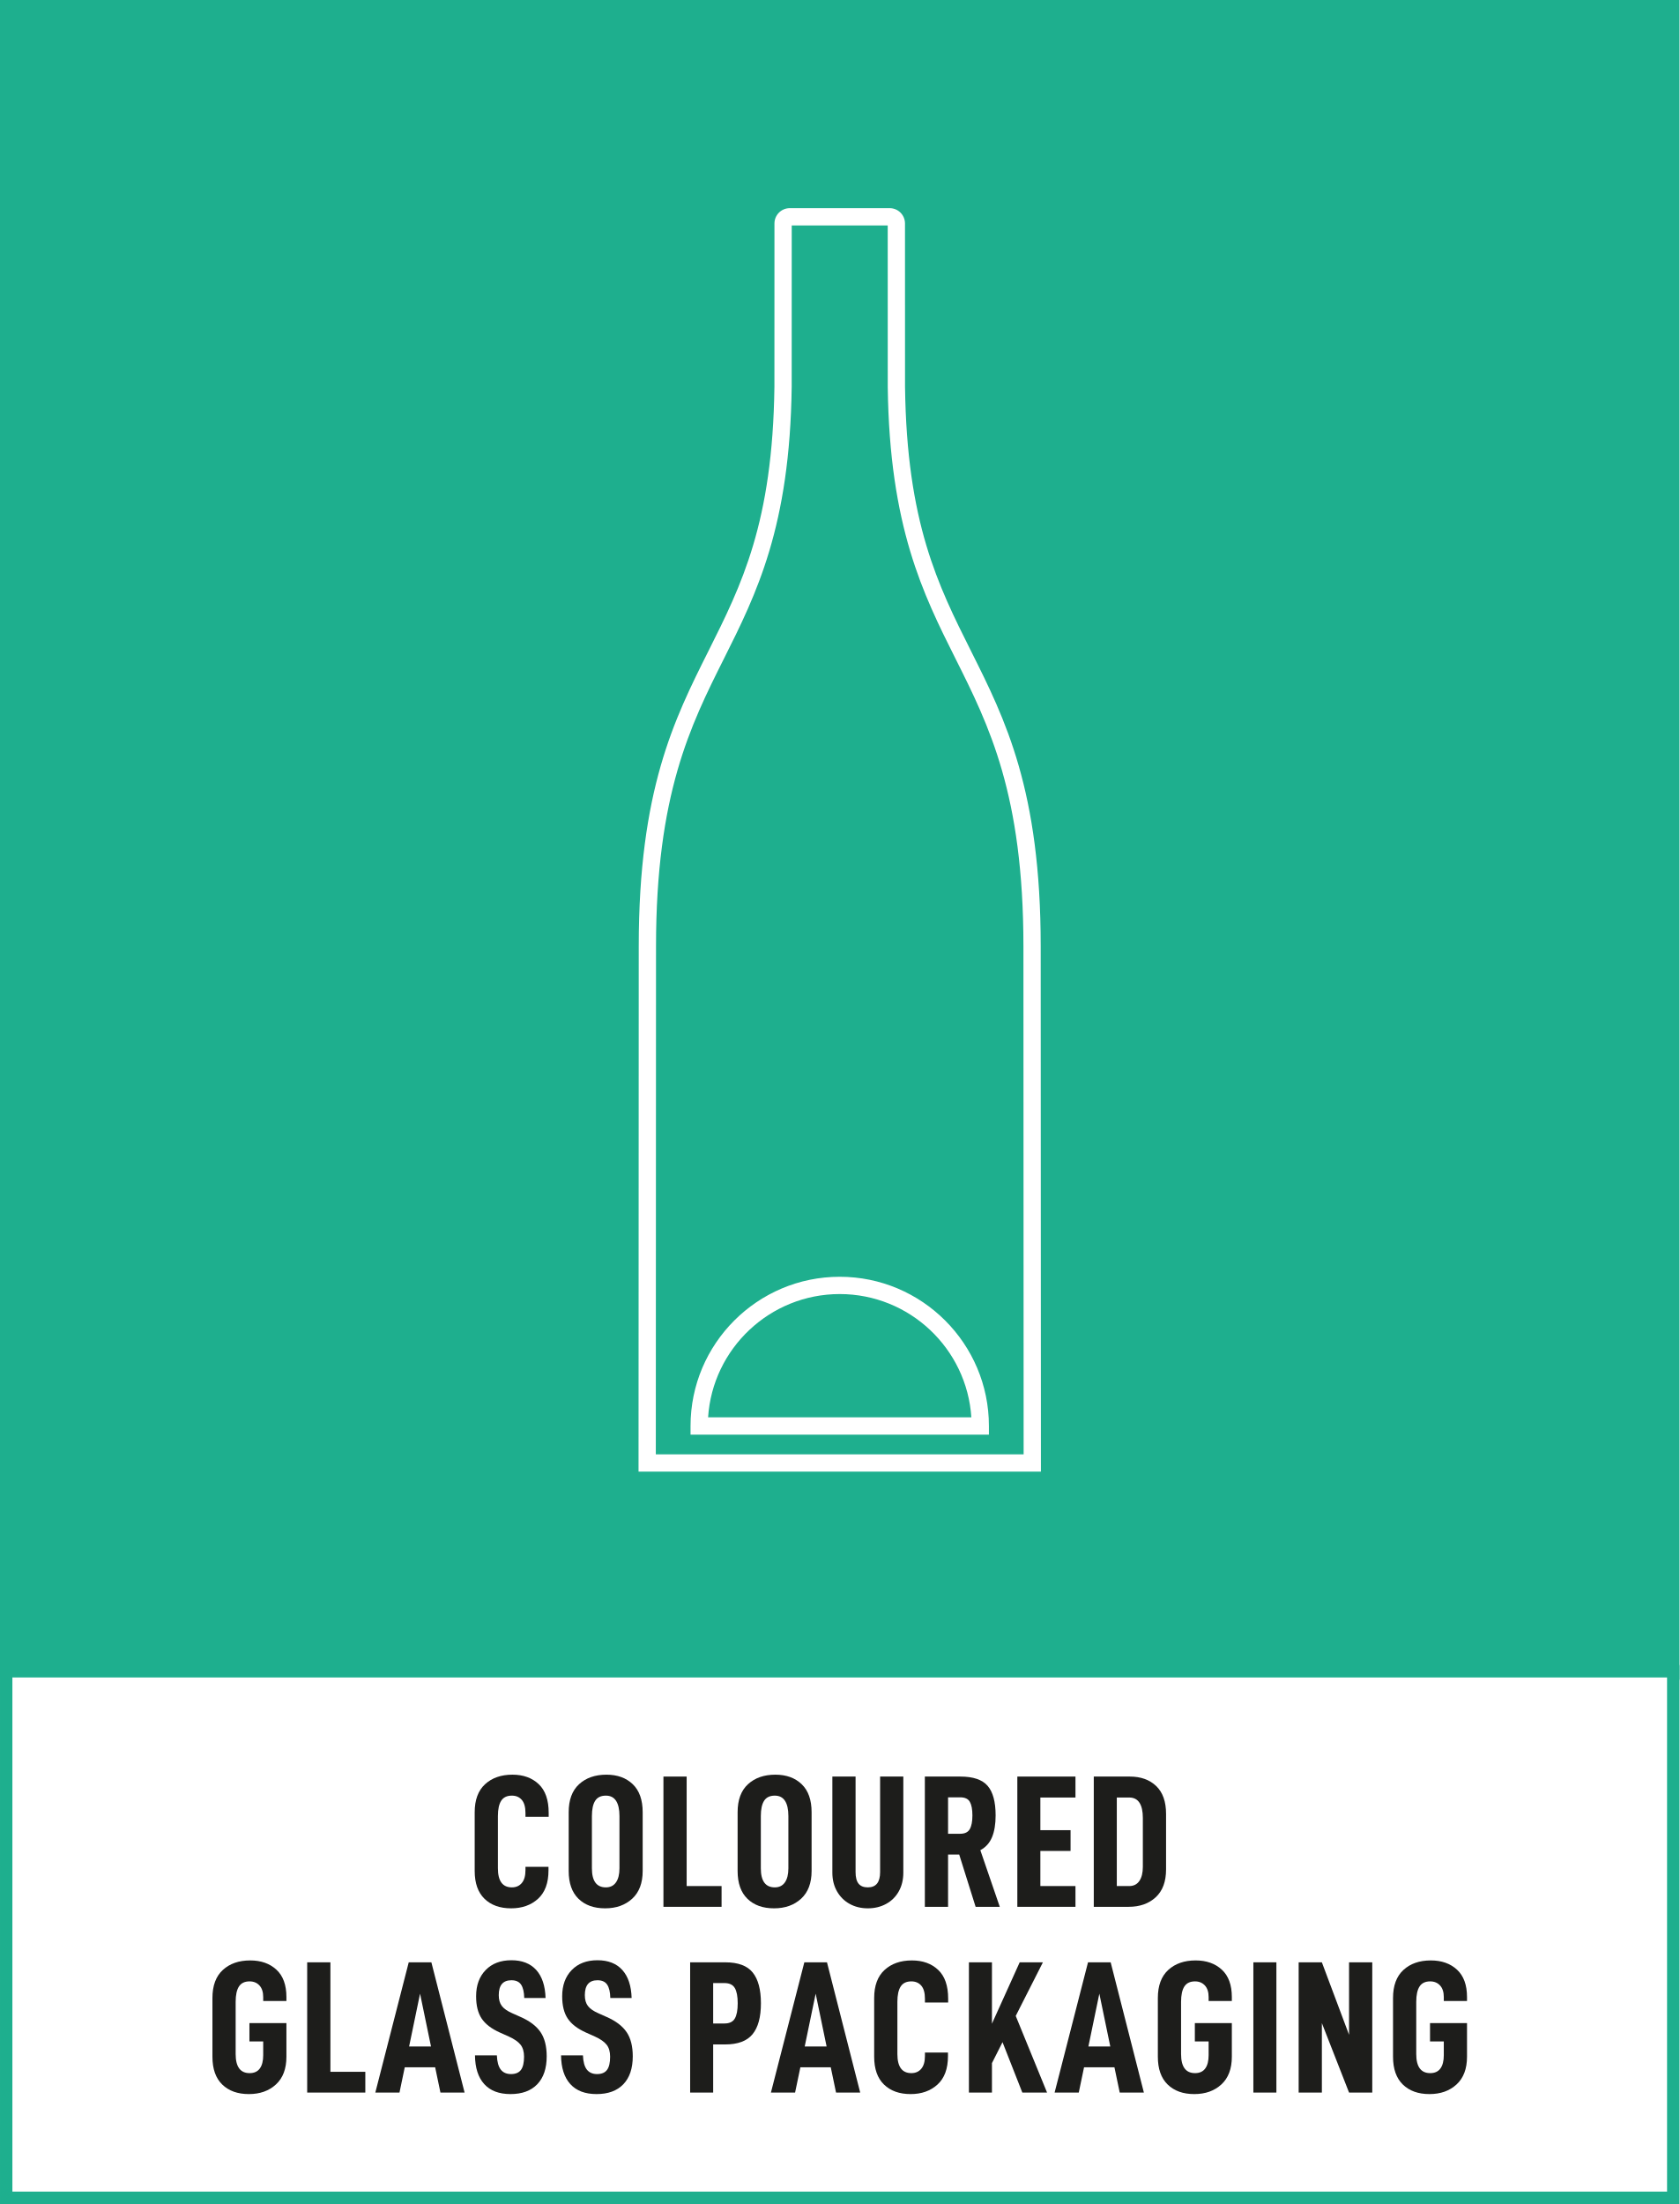
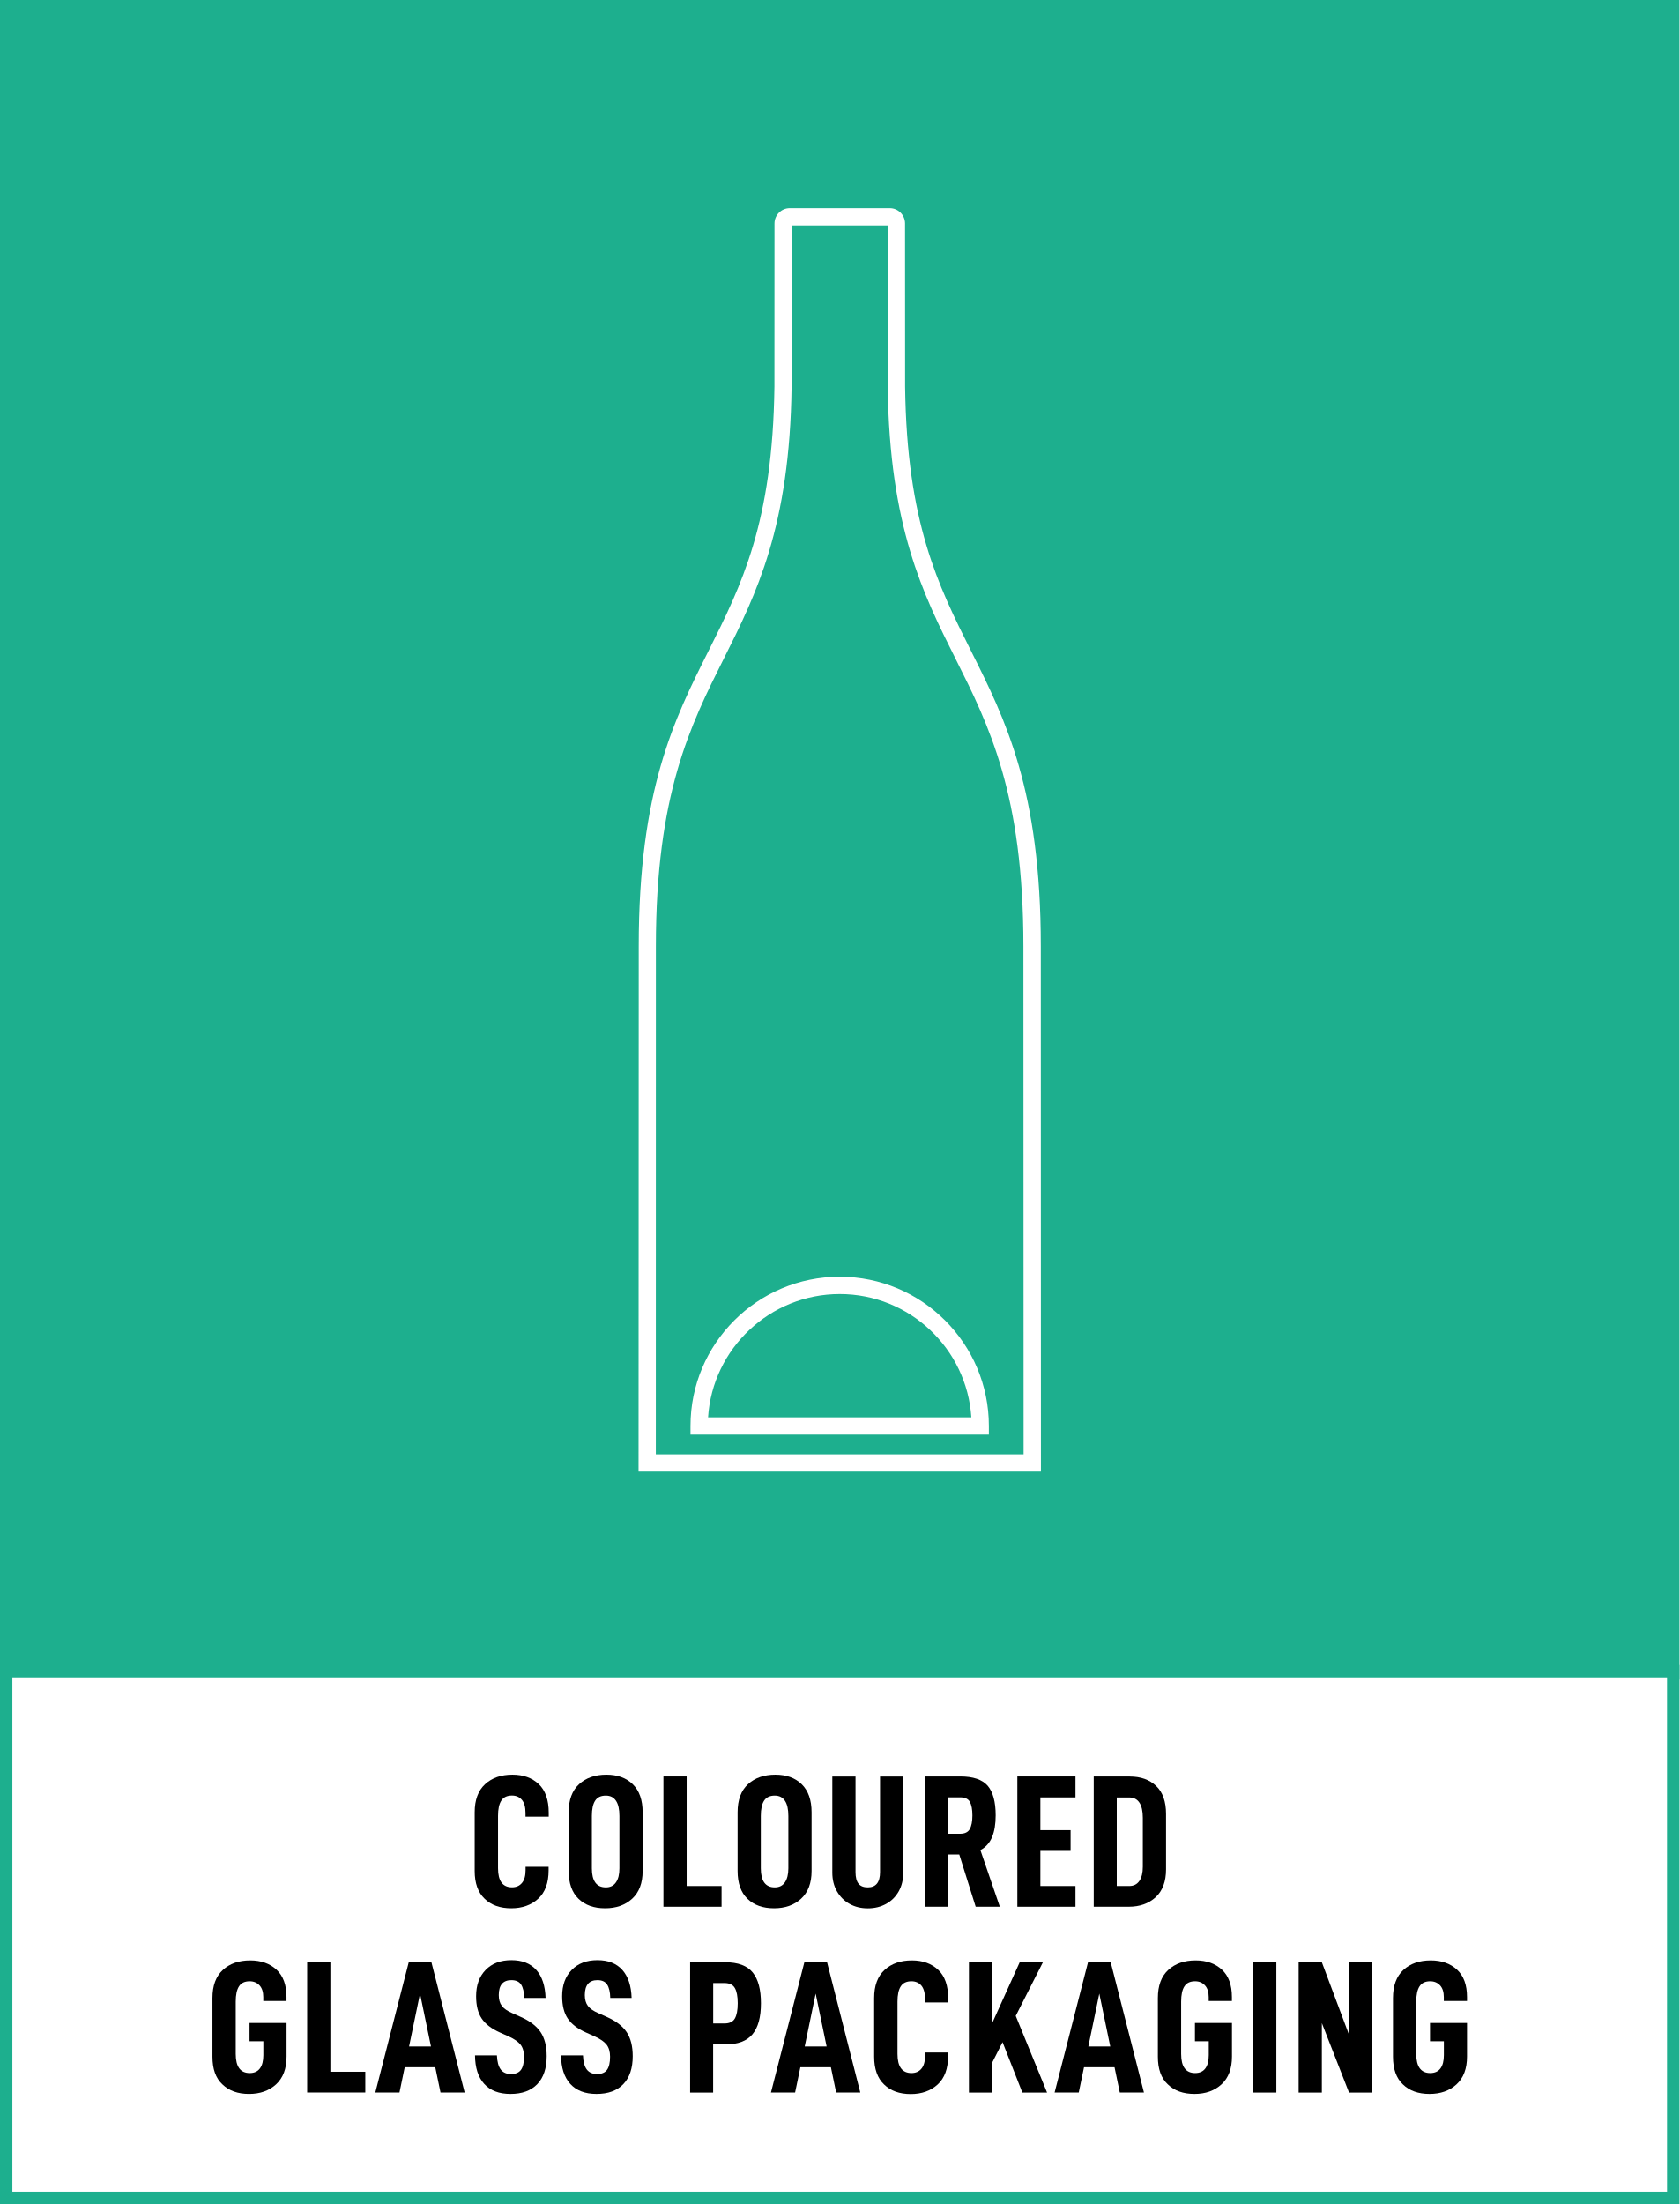
- <svg xmlns="http://www.w3.org/2000/svg" version="1.1" id="svg2" xml:space="preserve" width="361.721" height="474.607" viewBox="0 0 361.721 474.607">
-   <defs id="defs6">
-     <clipPath clipPathUnits="userSpaceOnUse" id="clipPath26">
-       <path d="M 0,355.955 H 271.291 V 0 H 0 Z" id="path24" />
-     </clipPath>
-     <clipPath clipPathUnits="userSpaceOnUse" id="clipPath120">
-       <path d="M 0,355.955 H 271.291 V 0 H 0 Z" id="path118" />
-     </clipPath>
-   </defs>
-   <g id="g10" transform="matrix(1.333333,0,0,-1.333333,0,474.6067)">
-     <path d="M 1,85.663 H 270.291 V 354.955 H 1 Z" style="fill:#1eaf8e;fill-opacity:1;fill-rule:nonzero;stroke:none" id="path12" />
-     <path d="M 0,84.664 H 271.291 V 355.956 L 0,355.956 Z M 2,353.955 H 269.291 V 86.664 H 2 Z" style="fill:#1eaf8e;fill-opacity:1;fill-rule:nonzero;stroke:none" id="path14" />
-     <path d="M 1.001,1 H 270.293 V 86.039 H 1.001 Z" style="fill:#ffffff;fill-opacity:1;fill-rule:nonzero;stroke:none" id="path16" />
-     <path d="m 0.001,0 h 271.29 V 87.04 H 10e-4 Z m 2,85.039 h 267.29 V 2.001 H 2.001 Z" style="fill:#1eaf8e;fill-opacity:1;fill-rule:nonzero;stroke:none" id="path18" />
-     <g id="g20">
-       <g id="g22" clip-path="url(#clipPath26)">
-         <g id="g28" transform="translate(76.6802,53.7885)">
-           <path d="m 0,0 v 9.481 c 0,1.993 0.56,3.501 1.677,4.528 1.118,1.026 2.592,1.54 4.421,1.54 1.748,0 3.16,-0.508 4.237,-1.525 1.078,-1.016 1.616,-2.56 1.616,-4.633 V 8.75 h -3.75 v 0.609 c 0,0.956 -0.198,1.662 -0.595,2.12 -0.395,0.457 -0.929,0.686 -1.6,0.686 -0.792,0 -1.366,-0.274 -1.722,-0.823 C 3.928,10.793 3.75,9.97 3.75,8.872 V 0.427 c 0,-2.053 0.752,-3.079 2.256,-3.079 0.671,0 1.205,0.234 1.6,0.701 0.397,0.468 0.595,1.159 0.595,2.073 v 0.549 h 3.72 V 0.092 c 0,-2.032 -0.565,-3.562 -1.692,-4.588 -1.128,-1.026 -2.577,-1.54 -4.344,-1.54 -1.81,0 -3.242,0.514 -4.299,1.54 C 0.528,-3.47 0,-1.972 0,0" style="fill:#1d1d1b;fill-opacity:1;fill-rule:nonzero;stroke:none" id="path30" />
+ <svg xmlns="http://www.w3.org/2000/svg" version="1.1" x="0px" y="0px" viewBox="0 0 271.29 355.96" style="enable-background:new 0 0 271.29 355.96;" xml:space="preserve">
+   <style type="text/css">
+ 	.st0{fill:#1DAF8E;}
+ 	.st1{fill:#FFFFFF;}
+ </style>
+   <g id="bakgrund">
+     <g>
+       <rect x="1" y="1" class="st0" width="269.29" height="269.29" />
+       <path class="st0" d="M271.29,271.29H0V0h271.29V271.29z M2,269.29h267.29V2H2V269.29z" />
+     </g>
+     <g>
+       <rect x="1" y="269.92" class="st1" width="269.29" height="85.04" />
+       <path class="st0" d="M271.29,355.96H0v-87.04h271.29V355.96z M2,353.96h267.29v-83.04H2V353.96z" />
+     </g>
+   </g>
+   <g id="namn">
+     <g>
+       <path d="M76.68,302.17v-9.48c0-1.99,0.56-3.5,1.68-4.53c1.12-1.03,2.59-1.54,4.42-1.54c1.75,0,3.16,0.51,4.24,1.52    c1.08,1.02,1.62,2.56,1.62,4.63v0.64h-3.75v-0.61c0-0.96-0.2-1.66-0.59-2.12c-0.4-0.46-0.93-0.69-1.6-0.69    c-0.79,0-1.37,0.27-1.72,0.82c-0.36,0.55-0.53,1.37-0.53,2.47v8.45c0,2.05,0.75,3.08,2.26,3.08c0.67,0,1.21-0.23,1.6-0.7    c0.4-0.47,0.59-1.16,0.59-2.07v-0.55h3.72v0.58c0,2.03-0.56,3.56-1.69,4.59s-2.58,1.54-4.34,1.54c-1.81,0-3.24-0.51-4.3-1.54    C77.21,305.64,76.68,304.14,76.68,302.17z" />
+       <path d="M91.86,302.17v-9.48c0-1.99,0.56-3.5,1.68-4.53c1.12-1.03,2.59-1.54,4.42-1.54c1.77,0,3.19,0.51,4.25,1.54    s1.6,2.54,1.6,4.53v9.48c0,1.95-0.56,3.44-1.69,4.48c-1.13,1.04-2.59,1.55-4.37,1.55c-1.81,0-3.24-0.51-4.3-1.54    C92.39,305.64,91.86,304.14,91.86,302.17z M100.06,301.74v-8.45c0-1.08-0.18-1.9-0.55-2.45c-0.37-0.56-0.91-0.84-1.65-0.84    c-0.79,0-1.37,0.27-1.72,0.82c-0.36,0.55-0.53,1.37-0.53,2.47v8.45c0,2.05,0.75,3.08,2.26,3.08c0.71,0,1.26-0.27,1.63-0.81    C99.88,303.47,100.06,302.72,100.06,301.74z" />
+       <path d="M110.92,286.92v17.68h5.64v3.35h-9.39v-21.04H110.92z" />
+       <path d="M119.15,302.17v-9.48c0-1.99,0.56-3.5,1.68-4.53c1.12-1.03,2.59-1.54,4.42-1.54c1.77,0,3.19,0.51,4.25,1.54    s1.6,2.54,1.6,4.53v9.48c0,1.95-0.56,3.44-1.69,4.48c-1.13,1.04-2.59,1.55-4.37,1.55c-1.81,0-3.24-0.51-4.3-1.54    C119.68,305.64,119.15,304.14,119.15,302.17z M127.35,301.74v-8.45c0-1.08-0.18-1.9-0.55-2.45c-0.37-0.56-0.91-0.84-1.65-0.84    c-0.79,0-1.37,0.27-1.72,0.82c-0.36,0.55-0.53,1.37-0.53,2.47v8.45c0,2.05,0.75,3.08,2.26,3.08c0.71,0,1.26-0.27,1.63-0.81    C127.16,303.47,127.35,302.72,127.35,301.74z" />
+       <path d="M135.2,305.46c-0.5-0.87-0.75-1.88-0.75-3.02v-15.52h3.75v15.43c0,0.85,0.16,1.48,0.49,1.88s0.82,0.59,1.49,0.59    c1.32,0,1.98-0.82,1.98-2.47v-15.43h3.75v15.52c0,1.14-0.24,2.14-0.73,3.02c-0.49,0.87-1.17,1.55-2.04,2.03    c-0.87,0.48-1.86,0.72-2.96,0.72s-2.08-0.24-2.94-0.72C136.38,307.01,135.7,306.33,135.2,305.46z" />
+       <path d="M153.15,299.51v8.44h-3.75v-21.04h5.73c2.07,0,3.54,0.5,4.41,1.49c0.86,1,1.3,2.59,1.3,4.79c0,1.4-0.19,2.57-0.58,3.51    c-0.39,0.93-1.02,1.64-1.89,2.1l3.14,9.15h-3.9l-2.65-8.44H153.15z M155.1,296.16c0.75,0,1.27-0.25,1.55-0.75    c0.29-0.5,0.43-1.24,0.43-2.21s-0.14-1.71-0.41-2.19c-0.27-0.49-0.8-0.73-1.57-0.73h-1.95v5.88H155.1z" />
+       <path d="M168.06,295.58h4.88v3.35h-4.88v5.67h5.67v3.35h-9.39v-21.04h9.39v3.38h-5.67V295.58z" />
+       <path d="M182.51,286.92c1.77,0,3.19,0.51,4.25,1.52c1.07,1.02,1.6,2.52,1.6,4.51v8.96c0,1.97-0.56,3.47-1.68,4.5    s-2.57,1.54-4.36,1.54h-5.64v-21.04H182.51z M184.05,303.78c0.38-0.55,0.56-1.31,0.56-2.29v-7.9c0-1.08-0.18-1.9-0.55-2.45    c-0.37-0.56-0.91-0.84-1.65-0.84h-2.01v14.3h2.01C183.13,304.6,183.67,304.33,184.05,303.78z" />
+       <path d="M34.32,332.17v-9.48c0-1.99,0.56-3.5,1.68-4.53c1.12-1.03,2.59-1.54,4.42-1.54c1.75,0,3.16,0.5,4.24,1.49    c1.08,1,1.62,2.47,1.62,4.42v0.64h-3.75v-0.64c0-0.81-0.2-1.44-0.61-1.88c-0.41-0.44-0.94-0.66-1.59-0.66    c-0.79,0-1.37,0.27-1.72,0.82c-0.36,0.55-0.53,1.37-0.53,2.47v8.45c0,2.05,0.75,3.08,2.26,3.08c0.73,0,1.28-0.25,1.65-0.75    c0.37-0.5,0.55-1.21,0.55-2.15v-2.23h-2.23v-2.96h5.98v5.43c0,1.95-0.56,3.44-1.69,4.48c-1.13,1.04-2.59,1.55-4.37,1.55    c-1.81,0-3.24-0.51-4.3-1.54C34.84,335.64,34.32,334.14,34.32,332.17z" />
+       <path d="M53.37,316.92v17.68h5.64v3.35h-9.39v-21.04H53.37z" />
+       <path d="M65.38,333.87l-0.85,4.08h-3.9l5.4-21.04h3.66l5.37,21.04h-3.9l-0.85-4.08H65.38z M67.85,321.98l-1.77,8.54h3.54    L67.85,321.98z" />
+       <path d="M76.73,331.95h3.54c0.04,1.04,0.25,1.8,0.62,2.29c0.38,0.49,0.93,0.73,1.66,0.73s1.27-0.22,1.6-0.67s0.5-1.16,0.5-2.13    c0-0.81-0.19-1.46-0.56-1.94c-0.38-0.48-1.01-0.92-1.91-1.33l-1.43-0.64c-1.36-0.61-2.34-1.36-2.94-2.26    c-0.6-0.89-0.9-2.09-0.9-3.6c0-1.77,0.51-3.18,1.54-4.24c1.03-1.06,2.41-1.58,4.16-1.58c1.73,0,3.06,0.52,4.01,1.57    c0.94,1.05,1.45,2.56,1.51,4.53h-3.45c-0.02-0.96-0.19-1.67-0.5-2.15c-0.31-0.48-0.84-0.72-1.57-0.72c-1.36,0-2.04,0.8-2.04,2.41    c0,0.73,0.17,1.32,0.5,1.75c0.33,0.44,0.9,0.83,1.69,1.17l1.37,0.61c1.46,0.65,2.53,1.46,3.19,2.44c0.66,0.98,0.99,2.28,0.99,3.9    c0,1.95-0.51,3.46-1.52,4.51c-1.02,1.06-2.46,1.58-4.33,1.58c-1.85,0-3.26-0.54-4.24-1.62S76.75,333.97,76.73,331.95z" />
+       <path d="M90.63,331.95h3.54c0.04,1.04,0.25,1.8,0.62,2.29c0.38,0.49,0.93,0.73,1.66,0.73s1.27-0.22,1.6-0.67s0.5-1.16,0.5-2.13    c0-0.81-0.19-1.46-0.56-1.94c-0.38-0.48-1.01-0.92-1.91-1.33l-1.43-0.64c-1.36-0.61-2.34-1.36-2.94-2.26    c-0.6-0.89-0.9-2.09-0.9-3.6c0-1.77,0.51-3.18,1.54-4.24c1.03-1.06,2.41-1.58,4.16-1.58c1.73,0,3.06,0.52,4.01,1.57    c0.94,1.05,1.45,2.56,1.51,4.53h-3.45c-0.02-0.96-0.19-1.67-0.5-2.15c-0.31-0.48-0.84-0.72-1.57-0.72c-1.36,0-2.04,0.8-2.04,2.41    c0,0.73,0.17,1.32,0.5,1.75c0.33,0.44,0.9,0.83,1.69,1.17l1.37,0.61c1.46,0.65,2.53,1.46,3.19,2.44c0.66,0.98,0.99,2.28,0.99,3.9    c0,1.95-0.51,3.46-1.52,4.51c-1.02,1.06-2.46,1.58-4.33,1.58c-1.85,0-3.26-0.54-4.24-1.62S90.65,333.97,90.63,331.95z" />
+       <path d="M122.92,323.54c0,2.24-0.45,3.9-1.36,5s-2.37,1.65-4.41,1.65h-1.95v7.77h-3.72v-21.04h5.67c2.07,0,3.55,0.55,4.44,1.65    C122.48,319.67,122.92,321.32,122.92,323.54z M119.17,323.54c0-1.12-0.16-1.94-0.47-2.47c-0.31-0.53-0.87-0.79-1.66-0.79h-1.83    v6.52h1.83c0.79,0,1.35-0.26,1.66-0.79C119.01,325.48,119.17,324.66,119.17,323.54z" />
+       <path d="M129.29,333.87l-0.85,4.08h-3.9l5.4-21.04h3.66l5.37,21.04h-3.9l-0.85-4.08H129.29z M131.76,321.98l-1.77,8.54h3.54    L131.76,321.98z" />
+       <path d="M141.21,332.17v-9.48c0-1.99,0.56-3.5,1.68-4.53c1.12-1.03,2.59-1.54,4.42-1.54c1.75,0,3.16,0.51,4.24,1.52    c1.08,1.02,1.62,2.56,1.62,4.63v0.64h-3.75v-0.61c0-0.96-0.2-1.66-0.59-2.12c-0.4-0.46-0.93-0.69-1.6-0.69    c-0.79,0-1.37,0.27-1.72,0.82c-0.36,0.55-0.53,1.37-0.53,2.47v8.45c0,2.05,0.75,3.08,2.26,3.08c0.67,0,1.21-0.23,1.6-0.7    c0.4-0.47,0.59-1.16,0.59-2.07v-0.55h3.72v0.58c0,2.03-0.56,3.56-1.69,4.59s-2.58,1.54-4.34,1.54c-1.81,0-3.24-0.51-4.3-1.54    C141.74,335.64,141.21,334.14,141.21,332.17z" />
+       <path d="M160.24,333.2v4.76h-3.72v-21.04h3.72v9.91l4.48-9.91h3.75l-4.39,8.66l5.06,12.38h-3.99l-3.2-8.14L160.24,333.2z" />
+       <path d="M175.11,333.87l-0.85,4.08h-3.9l5.4-21.04h3.66l5.37,21.04h-3.9l-0.85-4.08H175.11z M177.58,321.98l-1.77,8.54h3.54    L177.58,321.98z" />
+       <path d="M187.04,332.17v-9.48c0-1.99,0.56-3.5,1.68-4.53c1.12-1.03,2.59-1.54,4.42-1.54c1.75,0,3.16,0.5,4.24,1.49    c1.08,1,1.62,2.47,1.62,4.42v0.64h-3.75v-0.64c0-0.81-0.2-1.44-0.61-1.88c-0.41-0.44-0.94-0.66-1.59-0.66    c-0.79,0-1.37,0.27-1.72,0.82c-0.36,0.55-0.53,1.37-0.53,2.47v8.45c0,2.05,0.75,3.08,2.26,3.08c0.73,0,1.28-0.25,1.65-0.75    c0.37-0.5,0.55-1.21,0.55-2.15v-2.23h-2.23v-2.96h5.98v5.43c0,1.95-0.56,3.44-1.69,4.48c-1.13,1.04-2.59,1.55-4.37,1.55    c-1.81,0-3.24-0.51-4.3-1.54C187.56,335.64,187.04,334.14,187.04,332.17z" />
+       <path d="M206.18,316.92v21.04h-3.72v-21.04H206.18z" />
+       <path d="M221.67,337.96h-3.75l-4.39-11.22v11.22h-3.75v-21.04h3.75l4.39,11.71v-11.71h3.75V337.96z" />
+       <path d="M225.02,332.17v-9.48c0-1.99,0.56-3.5,1.68-4.53c1.12-1.03,2.59-1.54,4.42-1.54c1.75,0,3.16,0.5,4.24,1.49    c1.08,1,1.62,2.47,1.62,4.42v0.64h-3.75v-0.64c0-0.81-0.2-1.44-0.61-1.88c-0.41-0.44-0.94-0.66-1.59-0.66    c-0.79,0-1.37,0.27-1.72,0.82c-0.36,0.55-0.53,1.37-0.53,2.47v8.45c0,2.05,0.75,3.08,2.26,3.08c0.73,0,1.28-0.25,1.65-0.75    c0.37-0.5,0.55-1.21,0.55-2.15v-2.23H231v-2.96h5.98v5.43c0,1.95-0.56,3.44-1.69,4.48c-1.13,1.04-2.59,1.55-4.37,1.55    c-1.81,0-3.24-0.51-4.3-1.54C225.55,335.64,225.02,334.14,225.02,332.17z" />
+     </g>
+   </g>
+   <g id="ikon">
+     <g>
+       <g>
+         <g>
+           <g>
+             <g>
+               <g>
+                 <path class="st1" d="M168.15,237.67h-65l0.03-84.84c0-25.22,5.72-36.64,11.26-47.68c5.34-10.66,10.38-20.73,10.66-42.71         l0.01-26.35c0-1.36,1.11-2.47,2.47-2.47h16.15c1.36,0,2.47,1.11,2.47,2.47l0.01,26.37c0.28,21.96,5.32,32.03,10.66,42.69         c5.53,11.05,11.26,22.47,11.26,47.68v0L168.15,237.67z M105.94,234.88h59.41l-0.03-82.05c0-24.56-5.57-35.68-10.96-46.43         c-5.25-10.47-10.67-21.3-10.96-43.92l-0.01-26.07h-15.51l-0.01,26.05c-0.28,22.64-5.71,33.47-10.96,43.94         c-5.39,10.76-10.96,21.88-10.96,46.43L105.94,234.88z" />
+               </g>
+             </g>
+           </g>
        </g>
-         <g id="g32" transform="translate(100.065,54.2153)">
-           <path d="m 0,0 v 8.445 c 0,1.077 -0.183,1.896 -0.549,2.454 -0.365,0.559 -0.914,0.839 -1.646,0.839 -0.792,0 -1.367,-0.274 -1.722,-0.823 -0.356,-0.549 -0.534,-1.372 -0.534,-2.47 V 0 c 0,-2.053 0.752,-3.079 2.256,-3.079 0.712,0 1.256,0.269 1.632,0.808 C -0.187,-1.732 0,-0.976 0,0 m -8.201,-0.427 v 9.482 c 0,1.992 0.559,3.501 1.677,4.527 1.118,1.026 2.591,1.54 4.42,1.54 1.769,0 3.186,-0.514 4.253,-1.54 C 3.217,12.556 3.75,11.047 3.75,9.055 v -9.482 c 0,-1.951 -0.563,-3.444 -1.692,-4.481 -1.128,-1.036 -2.586,-1.555 -4.374,-1.555 -1.81,0 -3.243,0.514 -4.299,1.54 -1.058,1.027 -1.586,2.525 -1.586,4.496" style="fill:#1d1d1b;fill-opacity:1;fill-rule:nonzero;stroke:none" id="path34" />
-         </g>
-         <g id="g36" transform="translate(110.9195,69.0326)">
-           <path d="m 0,0 v -17.683 h 5.641 v -3.353 H -3.75 V 0 Z" style="fill:#1d1d1b;fill-opacity:1;fill-rule:nonzero;stroke:none" id="path38" />
-         </g>
-         <g id="g40" transform="translate(127.3521,54.2153)">
-           <path d="m 0,0 v 8.445 c 0,1.077 -0.183,1.896 -0.549,2.454 -0.365,0.559 -0.914,0.839 -1.646,0.839 -0.792,0 -1.367,-0.274 -1.722,-0.823 -0.356,-0.549 -0.534,-1.372 -0.534,-2.47 V 0 c 0,-2.053 0.752,-3.079 2.256,-3.079 0.712,0 1.256,0.269 1.632,0.808 C -0.187,-1.732 0,-0.976 0,0 m -8.201,-0.427 v 9.482 c 0,1.992 0.559,3.501 1.677,4.527 1.118,1.026 2.591,1.54 4.42,1.54 1.769,0 3.186,-0.514 4.253,-1.54 C 3.217,12.556 3.75,11.047 3.75,9.055 v -9.482 c 0,-1.951 -0.563,-3.444 -1.692,-4.481 -1.128,-1.036 -2.586,-1.555 -4.374,-1.555 -1.81,0 -3.243,0.514 -4.299,1.54 -1.058,1.027 -1.586,2.525 -1.586,4.496" style="fill:#1d1d1b;fill-opacity:1;fill-rule:nonzero;stroke:none" id="path42" />
-         </g>
-         <g id="g44" transform="translate(135.2037,50.4965)">
-           <path d="M 0,0 C -0.498,0.874 -0.747,1.88 -0.747,3.018 V 18.536 H 3.002 V 3.109 C 3.002,2.256 3.166,1.631 3.491,1.234 3.816,0.838 4.314,0.64 4.984,0.64 c 1.321,0 1.982,0.823 1.982,2.469 v 15.427 h 3.749 V 3.018 C 10.715,1.88 10.472,0.874 9.984,0 9.497,-0.874 8.815,-1.55 7.942,-2.027 7.068,-2.505 6.082,-2.744 4.984,-2.744 3.886,-2.744 2.906,-2.505 2.042,-2.027 1.178,-1.55 0.498,-0.874 0,0" style="fill:#1d1d1b;fill-opacity:1;fill-rule:nonzero;stroke:none" id="path46" />
-         </g>
-         <g id="g48" transform="translate(155.0977,59.7944)">
-           <path d="M 0,0 C 0.752,0 1.271,0.249 1.555,0.747 1.84,1.245 1.981,1.982 1.981,2.958 1.981,3.934 1.845,4.665 1.57,5.152 1.296,5.641 0.772,5.885 0,5.885 H -1.951 V 0 Z m -1.951,-3.354 v -8.444 h -3.75 V 9.238 H 0.03 C 2.104,9.238 3.572,8.74 4.436,7.744 5.3,6.748 5.731,5.152 5.731,2.958 5.731,1.556 5.539,0.387 5.152,-0.549 4.767,-1.483 4.136,-2.185 3.262,-2.652 l 3.14,-9.146 H 2.5 l -2.652,8.444 z" style="fill:#1d1d1b;fill-opacity:1;fill-rule:nonzero;stroke:none" id="path50" />
-         </g>
-         <g id="g52" transform="translate(168.0557,60.3744)">
-           <path d="M 0,0 H 4.878 V -3.354 H 0 v -5.67 h 5.671 v -3.354 H -3.72 V 8.658 H 5.671 V 5.273 L 0,5.273 Z" style="fill:#1d1d1b;fill-opacity:1;fill-rule:nonzero;stroke:none" id="path54" />
-         </g>
-         <g id="g56" transform="translate(184.0479,52.1733)">
-           <path d="m 0,0 c 0.376,0.549 0.563,1.311 0.563,2.286 v 7.897 c 0,1.077 -0.182,1.895 -0.548,2.454 -0.366,0.558 -0.914,0.838 -1.647,0.838 H -3.644 V -0.823 h 2.012 C -0.92,-0.823 -0.377,-0.549 0,0 m -1.54,16.859 c 1.769,0 3.186,-0.508 4.253,-1.524 1.067,-1.017 1.6,-2.521 1.6,-4.513 V 1.859 c 0,-1.971 -0.558,-3.47 -1.676,-4.497 -1.118,-1.026 -2.572,-1.539 -4.36,-1.539 h -5.64 v 21.036 z" style="fill:#1d1d1b;fill-opacity:1;fill-rule:nonzero;stroke:none" id="path58" />
-         </g>
-         <g id="g60" transform="translate(34.316,23.7885)">
-           <path d="m 0,0 v 9.481 c 0,1.993 0.56,3.501 1.677,4.528 1.118,1.026 2.592,1.54 4.421,1.54 1.748,0 3.16,-0.498 4.237,-1.494 1.078,-0.996 1.616,-2.47 1.616,-4.421 v -0.64 h -3.75 v 0.64 c 0,0.813 -0.203,1.438 -0.609,1.875 -0.406,0.437 -0.936,0.656 -1.586,0.656 -0.792,0 -1.366,-0.274 -1.722,-0.823 C 3.928,10.793 3.75,9.97 3.75,8.872 V 0.427 c 0,-2.053 0.752,-3.079 2.256,-3.079 0.732,0 1.281,0.249 1.646,0.747 0.367,0.498 0.549,1.215 0.549,2.149 V 2.47 H 5.976 v 2.957 h 5.975 V 0 c 0,-1.951 -0.563,-3.444 -1.692,-4.481 -1.128,-1.037 -2.586,-1.555 -4.374,-1.555 -1.81,0 -3.242,0.514 -4.299,1.54 C 0.528,-3.47 0,-1.972 0,0" style="fill:#1d1d1b;fill-opacity:1;fill-rule:nonzero;stroke:none" id="path62" />
-         </g>
-         <g id="g64" transform="translate(53.3716,39.0326)">
-           <path d="m 0,0 v -17.683 h 5.641 v -3.353 H -3.75 V 0 Z" style="fill:#1d1d1b;fill-opacity:1;fill-rule:nonzero;stroke:none" id="path66" />
-         </g>
-         <g id="g68" transform="translate(67.854,33.9711)">
-           <path d="m 0,0 -1.769,-8.536 h 3.538 z m -2.47,-11.89 -0.853,-4.085 H -7.226 L -1.829,5.062 H 1.829 L 7.195,-15.975 H 3.293 l -0.854,4.085 z" style="fill:#1d1d1b;fill-opacity:1;fill-rule:nonzero;stroke:none" id="path70" />
-         </g>
-         <g id="g72" transform="translate(76.7261,24.0024)">
-           <path d="m 0,0 h 3.537 c 0.04,-1.037 0.248,-1.799 0.625,-2.287 0.376,-0.487 0.93,-0.732 1.661,-0.732 0.732,0 1.266,0.224 1.601,0.671 0.335,0.448 0.503,1.159 0.503,2.134 C 7.927,0.6 7.739,1.245 7.362,1.723 6.986,2.2 6.352,2.642 5.457,3.049 L 4.024,3.688 C 2.663,4.299 1.682,5.051 1.082,5.944 0.482,6.839 0.183,8.038 0.183,9.542 c 0,1.769 0.513,3.181 1.54,4.238 1.026,1.057 2.413,1.585 4.161,1.585 1.727,0 3.064,-0.523 4.01,-1.57 0.944,-1.047 1.448,-2.556 1.508,-4.527 H 7.957 C 7.937,10.224 7.77,10.939 7.454,11.417 7.14,11.895 6.616,12.134 5.884,12.134 4.522,12.134 3.842,11.331 3.842,9.726 3.842,8.993 4.009,8.409 4.345,7.973 4.68,7.535 5.244,7.144 6.036,6.799 L 7.408,6.188 c 1.464,-0.65 2.526,-1.462 3.187,-2.438 0.66,-0.976 0.99,-2.276 0.99,-3.902 0,-1.952 -0.508,-3.455 -1.524,-4.513 C 9.045,-5.722 7.602,-6.25 5.731,-6.25 3.882,-6.25 2.47,-5.711 1.494,-4.634 0.519,-3.557 0.021,-2.013 0,0" style="fill:#1d1d1b;fill-opacity:1;fill-rule:nonzero;stroke:none" id="path74" />
-         </g>
-         <g id="g76" transform="translate(90.6294,24.0024)">
-           <path d="m 0,0 h 3.537 c 0.04,-1.037 0.248,-1.799 0.625,-2.287 0.376,-0.487 0.93,-0.732 1.661,-0.732 0.732,0 1.266,0.224 1.601,0.671 0.335,0.448 0.503,1.159 0.503,2.134 C 7.927,0.6 7.739,1.245 7.362,1.723 6.986,2.2 6.352,2.642 5.457,3.049 L 4.024,3.688 C 2.663,4.299 1.682,5.051 1.082,5.944 0.482,6.839 0.183,8.038 0.183,9.542 c 0,1.769 0.513,3.181 1.54,4.238 1.026,1.057 2.414,1.585 4.161,1.585 1.727,0 3.064,-0.523 4.01,-1.57 0.944,-1.047 1.448,-2.556 1.508,-4.527 H 7.957 C 7.937,10.224 7.77,10.939 7.454,11.417 7.14,11.895 6.616,12.134 5.884,12.134 4.522,12.134 3.842,11.331 3.842,9.726 3.842,8.993 4.009,8.409 4.345,7.973 4.68,7.535 5.244,7.144 6.036,6.799 L 7.408,6.188 c 1.464,-0.65 2.526,-1.462 3.187,-2.438 0.66,-0.976 0.99,-2.276 0.99,-3.902 0,-1.952 -0.508,-3.455 -1.524,-4.513 C 9.045,-5.722 7.602,-6.25 5.731,-6.25 3.882,-6.25 2.47,-5.711 1.494,-4.634 0.519,-3.557 0.021,-2.013 0,0" style="fill:#1d1d1b;fill-opacity:1;fill-rule:nonzero;stroke:none" id="path78" />
-         </g>
-         <g id="g80" transform="translate(119.1665,32.4164)">
-           <path d="m 0,0 c 0,1.118 -0.157,1.941 -0.473,2.47 -0.314,0.528 -0.868,0.793 -1.661,0.793 h -1.829 v -6.525 h 1.829 c 0.793,0 1.347,0.264 1.661,0.792 C -0.157,-1.94 0,-1.117 0,0 M 3.75,0 C 3.75,-2.235 3.298,-3.902 2.394,-5 1.489,-6.098 0.021,-6.646 -2.012,-6.646 h -1.951 v -7.774 h -3.72 V 6.616 h 5.671 C 0.062,6.616 1.54,6.067 2.424,4.97 3.309,3.872 3.75,2.216 3.75,0" style="fill:#1d1d1b;fill-opacity:1;fill-rule:nonzero;stroke:none" id="path82" />
-         </g>
-         <g id="g84" transform="translate(131.7583,33.9711)">
-           <path d="m 0,0 -1.769,-8.536 h 3.538 z m -2.47,-11.89 -0.853,-4.085 H -7.226 L -1.829,5.062 H 1.829 L 7.195,-15.975 H 3.293 l -0.854,4.085 z" style="fill:#1d1d1b;fill-opacity:1;fill-rule:nonzero;stroke:none" id="path86" />
-         </g>
-         <g id="g88" transform="translate(141.21,23.7885)">
-           <path d="m 0,0 v 9.481 c 0,1.993 0.56,3.501 1.677,4.528 1.118,1.026 2.592,1.54 4.421,1.54 1.748,0 3.16,-0.508 4.237,-1.525 1.078,-1.016 1.616,-2.56 1.616,-4.633 V 8.75 h -3.75 v 0.609 c 0,0.956 -0.198,1.662 -0.595,2.12 -0.395,0.457 -0.929,0.686 -1.6,0.686 -0.792,0 -1.366,-0.274 -1.722,-0.823 C 3.928,10.793 3.75,9.97 3.75,8.872 V 0.427 c 0,-2.053 0.752,-3.079 2.256,-3.079 0.671,0 1.205,0.234 1.6,0.701 0.397,0.468 0.595,1.159 0.595,2.073 v 0.549 h 3.72 V 0.092 c 0,-2.032 -0.565,-3.562 -1.692,-4.588 -1.128,-1.026 -2.577,-1.54 -4.344,-1.54 -1.81,0 -3.242,0.514 -4.299,1.54 C 0.528,-3.47 0,-1.972 0,0" style="fill:#1d1d1b;fill-opacity:1;fill-rule:nonzero;stroke:none" id="path90" />
-         </g>
-         <g id="g92" transform="translate(160.2354,22.7524)">
-           <path d="M 0,0 V -4.756 H -3.72 V 16.28 H 0 V 6.372 l 4.481,9.908 h 3.75 L 3.841,7.622 8.902,-4.756 H 4.908 l -3.201,8.14 z" style="fill:#1d1d1b;fill-opacity:1;fill-rule:nonzero;stroke:none" id="path94" />
-         </g>
-         <g id="g96" transform="translate(177.5831,33.9711)">
-           <path d="m 0,0 -1.769,-8.536 h 3.538 z m -2.47,-11.89 -0.853,-4.085 H -7.226 L -1.829,5.062 H 1.829 L 7.195,-15.975 H 3.293 l -0.854,4.085 z" style="fill:#1d1d1b;fill-opacity:1;fill-rule:nonzero;stroke:none" id="path98" />
-         </g>
-         <g id="g100" transform="translate(187.0352,23.7885)">
-           <path d="m 0,0 v 9.481 c 0,1.993 0.56,3.501 1.677,4.528 1.118,1.026 2.592,1.54 4.421,1.54 1.748,0 3.16,-0.498 4.237,-1.494 1.078,-0.996 1.616,-2.47 1.616,-4.421 v -0.64 h -3.75 v 0.64 c 0,0.813 -0.203,1.438 -0.609,1.875 -0.406,0.437 -0.936,0.656 -1.586,0.656 -0.792,0 -1.366,-0.274 -1.722,-0.823 C 3.928,10.793 3.75,9.97 3.75,8.872 V 0.427 c 0,-2.053 0.752,-3.079 2.256,-3.079 0.732,0 1.281,0.249 1.646,0.747 0.367,0.498 0.549,1.215 0.549,2.149 V 2.47 H 5.976 v 2.957 h 5.975 V 0 c 0,-1.951 -0.563,-3.444 -1.692,-4.481 -1.128,-1.037 -2.586,-1.555 -4.374,-1.555 -1.81,0 -3.242,0.514 -4.299,1.54 C 0.528,-3.47 0,-1.972 0,0" style="fill:#1d1d1b;fill-opacity:1;fill-rule:nonzero;stroke:none" id="path102" />
-         </g>
-         <path d="m 206.183,17.997 h -3.72 v 21.036 h 3.72 z" style="fill:#1d1d1b;fill-opacity:1;fill-rule:nonzero;stroke:none" id="path104" />
-         <g id="g106" transform="translate(221.67,17.9965)">
-           <path d="M 0,0 H -3.749 L -8.14,11.219 V 0 h -3.75 v 21.036 h 3.75 L -3.749,9.329 V 21.036 H 0 Z" style="fill:#1d1d1b;fill-opacity:1;fill-rule:nonzero;stroke:none" id="path108" />
-         </g>
-         <g id="g110" transform="translate(225.0245,23.7885)">
-           <path d="m 0,0 v 9.481 c 0,1.993 0.56,3.501 1.677,4.528 1.118,1.026 2.592,1.54 4.421,1.54 1.748,0 3.16,-0.498 4.237,-1.494 1.078,-0.996 1.616,-2.47 1.616,-4.421 v -0.64 h -3.75 v 0.64 c 0,0.813 -0.203,1.438 -0.609,1.875 -0.406,0.437 -0.936,0.656 -1.586,0.656 -0.792,0 -1.366,-0.274 -1.722,-0.823 C 3.928,10.793 3.75,9.97 3.75,8.872 V 0.427 c 0,-2.053 0.752,-3.079 2.256,-3.079 0.732,0 1.281,0.249 1.646,0.747 0.367,0.498 0.549,1.215 0.549,2.149 V 2.47 H 5.976 v 2.957 h 5.975 V 0 c 0,-1.951 -0.563,-3.444 -1.692,-4.481 -1.128,-1.037 -2.586,-1.555 -4.374,-1.555 -1.81,0 -3.242,0.514 -4.299,1.54 C 0.528,-3.47 0,-1.972 0,0" style="fill:#1d1d1b;fill-opacity:1;fill-rule:nonzero;stroke:none" id="path112" />
-         </g>
-       </g>
-     </g>
-     <g id="g114">
-       <g id="g116" clip-path="url(#clipPath120)">
-         <g id="g122" transform="translate(105.938,121.0756)">
-           <path d="m 0,0 h 59.415 l -0.033,82.046 c 0,24.557 -5.572,35.678 -10.96,46.433 -5.247,10.472 -10.672,21.3 -10.956,43.921 L 37.46,198.468 H 21.955 l -0.006,-26.05 C 21.664,149.779 16.239,138.951 10.993,128.479 5.605,117.724 0.033,106.603 0.033,82.046 Z m 62.208,-2.792 h -65 l 0.034,84.839 c 0,25.216 5.722,36.638 11.256,47.683 5.34,10.658 10.383,20.725 10.66,42.705 l 0.006,26.354 c 10e-4,1.362 1.109,2.471 2.471,2.471 H 37.78 c 1.363,0 2.471,-1.109 2.471,-2.471 l 0.006,-26.371 c 0.277,-21.963 5.321,-32.03 10.66,-42.688 5.534,-11.045 11.256,-22.467 11.256,-47.684 v 10e-4 z" style="fill:#ffffff;fill-opacity:1;fill-rule:nonzero;stroke:none" id="path124" />
-         </g>
-         <g id="g126" transform="translate(114.3829,127.0483)">
-           <path d="M 0,0 H 42.525 C 41.805,11.101 32.543,19.911 21.263,19.911 9.982,19.911 0.721,11.101 0,0 M 45.362,-2.792 H -2.836 v 1.396 c 0,13.289 10.811,24.099 24.099,24.099 13.288,0 24.099,-10.81 24.099,-24.099 z" style="fill:#ffffff;fill-opacity:1;fill-rule:nonzero;stroke:none" id="path128" />
+         <g>
+           <g>
+             <path class="st1" d="M159.74,231.7h-48.2v-1.4c0-13.29,10.81-24.1,24.1-24.1c13.29,0,24.1,10.81,24.1,24.1V231.7z        M114.38,228.91h42.53c-0.72-11.1-9.98-19.91-21.26-19.91S115.1,217.81,114.38,228.91z" />
+           </g>
        </g>
      </g>
    </g>
  </g>
</svg>
